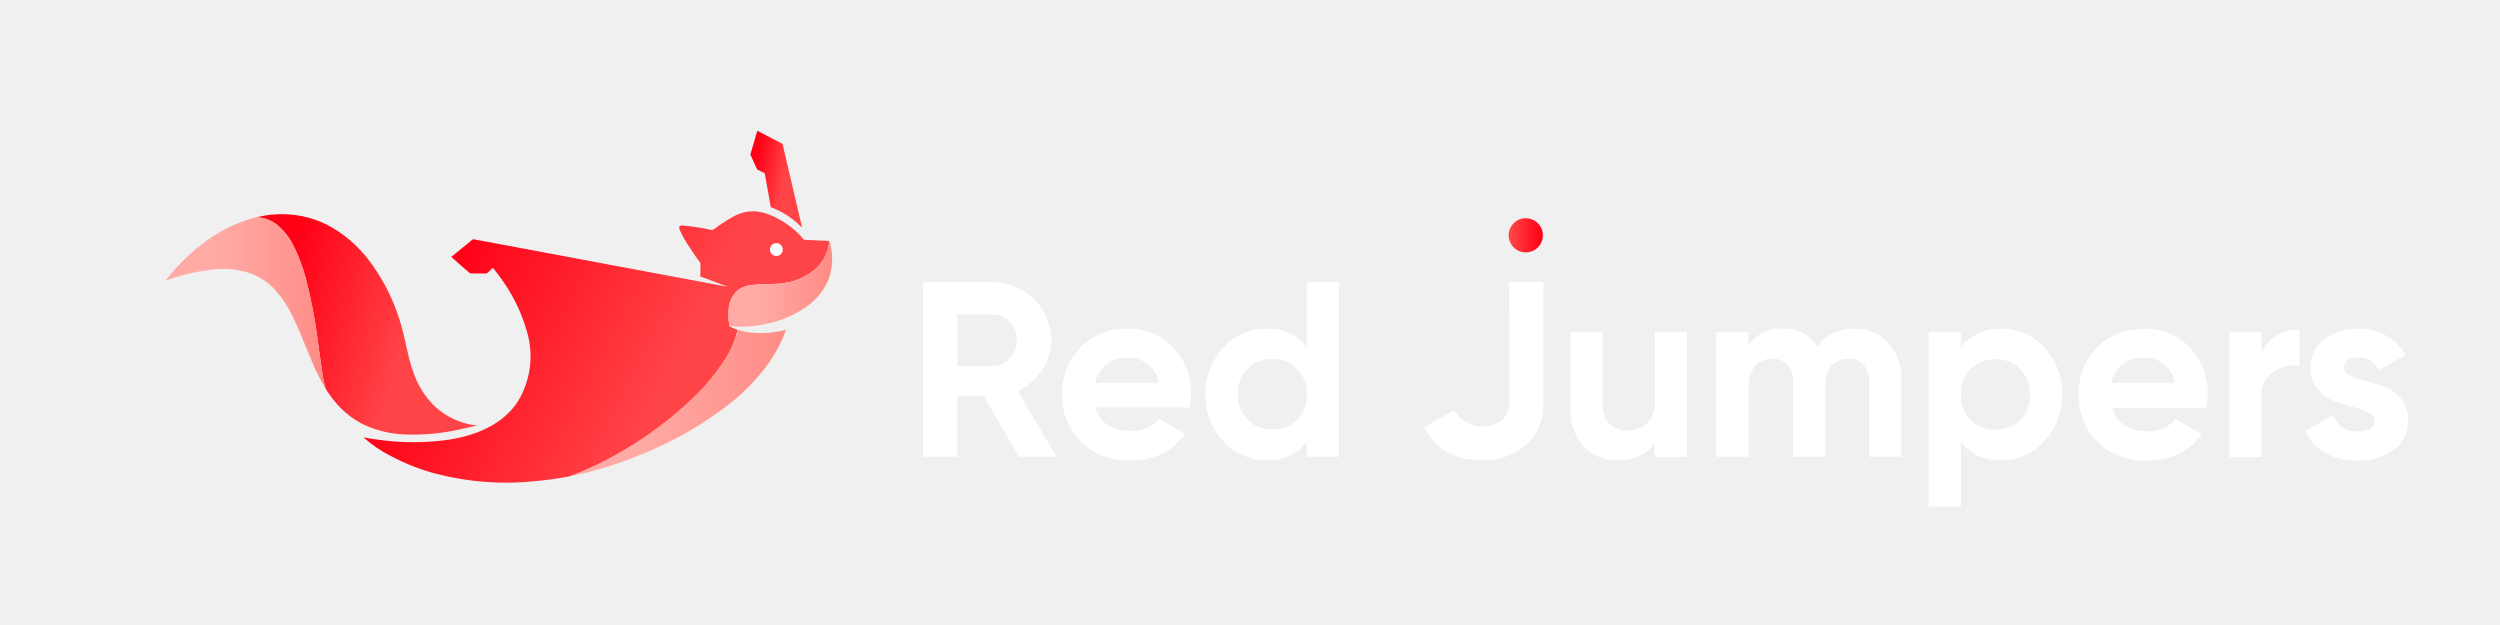
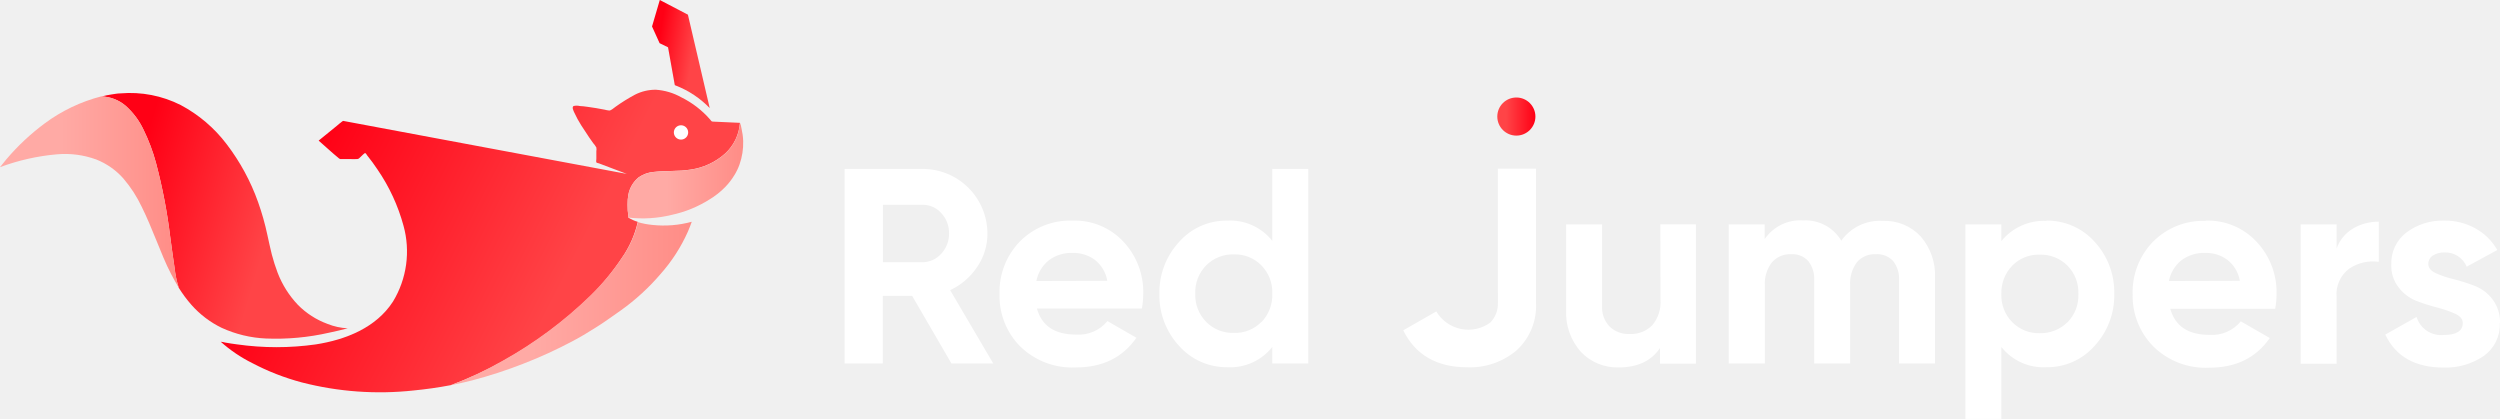
- <svg xmlns="http://www.w3.org/2000/svg" xmlns:xlink="http://www.w3.org/1999/xlink" xml:space="preserve" width="158.75mm" height="39.687mm" version="1.1" style="shape-rendering:geometricPrecision; text-rendering:geometricPrecision; image-rendering:optimizeQuality; fill-rule:evenodd; clip-rule:evenodd" viewBox="0 0 15875 3968.74">
+ <svg xmlns="http://www.w3.org/2000/svg" width="370" height="62" viewBox="0 0 370 62" fill="none">
+   <g clip-path="url(#clip0_5_350)">
+     <path d="M144.62 39.51C145.62 38.054 146.151 36.327 146.14 34.56C146.137 33.301 145.887 32.055 145.402 30.893C144.918 29.731 144.209 28.676 143.316 27.788C142.424 26.9 141.365 26.197 140.201 25.719C139.036 25.24 137.789 24.996 136.53 25H125V53.79H130.65V43.79H135L140.81 53.79H147L140.62 42.94C142.245 42.189 143.63 41.002 144.62 39.51ZM139.3 37.56C138.95 37.951 138.522 38.265 138.043 38.48C137.564 38.696 137.045 38.808 136.52 38.81H130.67V30.31H136.52C137.044 30.3 137.564 30.404 138.044 30.614C138.524 30.825 138.953 31.137 139.3 31.53C140.064 32.34 140.48 33.417 140.46 34.53C140.48 35.652 140.064 36.738 139.3 37.56ZM158.76 32.65C157.311 32.596 155.867 32.843 154.519 33.377C153.171 33.911 151.949 34.719 150.93 35.75C149.938 36.776 149.161 37.99 148.646 39.322C148.131 40.653 147.887 42.073 147.93 43.5C147.886 44.937 148.136 46.369 148.664 47.706C149.191 49.044 149.986 50.26 151 51.28C152.08 52.33 153.364 53.147 154.773 53.68C156.182 54.213 157.685 54.452 159.19 54.38C163.19 54.38 166.13 52.93 168.19 49.99L163.9 47.52C163.344 48.199 162.633 48.734 161.828 49.082C161.022 49.43 160.145 49.58 159.27 49.52C156.1 49.52 154.18 48.23 153.46 45.66H169C169.129 44.941 169.196 44.211 169.2 43.48C169.275 40.62 168.219 37.846 166.26 35.76C165.303 34.737 164.14 33.931 162.846 33.395C161.553 32.858 160.16 32.604 158.76 32.65ZM153.38 41.59C153.615 40.38 154.27 39.293 155.23 38.52C156.249 37.766 157.494 37.382 158.76 37.43C159.92 37.402 161.058 37.753 162 38.43C162.999 39.199 163.67 40.317 163.88 41.56L153.38 41.59ZM188.3 35.65C187.51 34.652 186.492 33.858 185.331 33.336C184.17 32.814 182.901 32.579 181.63 32.65C180.291 32.63 178.963 32.899 177.738 33.439C176.513 33.979 175.418 34.778 174.53 35.78C172.584 37.874 171.53 40.642 171.59 43.5C171.53 46.358 172.584 49.126 174.53 51.22C175.423 52.217 176.518 53.011 177.742 53.551C178.967 54.091 180.292 54.363 181.63 54.35C182.901 54.421 184.17 54.186 185.331 53.664C186.492 53.142 187.51 52.348 188.3 51.35V53.79H193.62V25H188.3V35.65ZM186.68 47.65C186.153 48.188 185.52 48.609 184.821 48.888C184.122 49.167 183.372 49.297 182.62 49.27C181.862 49.295 181.107 49.165 180.402 48.886C179.696 48.608 179.056 48.187 178.52 47.65C177.977 47.1 177.554 46.444 177.275 45.723C176.996 45.002 176.869 44.232 176.9 43.46C176.869 42.688 176.996 41.917 177.275 41.197C177.554 40.476 177.977 39.82 178.52 39.27C179.056 38.733 179.696 38.312 180.402 38.034C181.107 37.755 181.862 37.624 182.62 37.65C183.372 37.626 184.121 37.757 184.819 38.036C185.518 38.315 186.151 38.735 186.68 39.27C187.223 39.82 187.646 40.476 187.925 41.197C188.204 41.917 188.331 42.688 188.3 43.46C188.329 44.238 188.201 45.014 187.922 45.741C187.644 46.468 187.221 47.131 186.68 47.69V47.65ZM221.68 24.96H227.33V44.82C227.4 46.124 227.181 47.427 226.69 48.637C226.2 49.846 225.448 50.933 224.49 51.82C222.462 53.553 219.856 54.459 217.19 54.36C212.66 54.36 209.49 52.55 207.68 48.89L212.57 46.09C212.962 46.752 213.487 47.324 214.113 47.771C214.739 48.218 215.452 48.529 216.205 48.684C216.958 48.84 217.736 48.836 218.487 48.673C219.239 48.511 219.948 48.193 220.57 47.74C220.944 47.352 221.237 46.893 221.429 46.389C221.622 45.886 221.71 45.349 221.69 44.81L221.68 24.96ZM245.73 33.2H251V53.82H245.68V51.51C244.393 53.423 242.347 54.38 239.54 54.38C238.51 54.407 237.485 54.218 236.531 53.828C235.577 53.437 234.715 52.852 234 52.11C233.238 51.261 232.65 50.271 232.271 49.195C231.892 48.119 231.728 46.979 231.79 45.84V33.21H237.11V45.21C237.067 45.781 237.145 46.355 237.338 46.894C237.531 47.433 237.835 47.926 238.23 48.34C238.628 48.718 239.1 49.01 239.617 49.197C240.133 49.385 240.682 49.464 241.23 49.43C241.84 49.458 242.448 49.358 243.017 49.135C243.585 48.913 244.101 48.574 244.53 48.14C245.427 47.075 245.865 45.698 245.75 44.31L245.73 33.2ZM284.27 35C285.743 36.708 286.499 38.918 286.38 41.17V53.79H281.06V41.49C281.127 40.456 280.81 39.434 280.17 38.62C279.848 38.275 279.453 38.006 279.013 37.833C278.574 37.66 278.101 37.587 277.63 37.62C277.102 37.589 276.573 37.68 276.086 37.886C275.598 38.093 275.165 38.409 274.82 38.81C274.091 39.81 273.738 41.035 273.82 42.27V53.79H268.5V41.49C268.567 40.456 268.25 39.434 267.61 38.62C267.287 38.275 266.892 38.007 266.453 37.834C266.013 37.661 265.541 37.588 265.07 37.62C264.542 37.596 264.016 37.69 263.53 37.896C263.043 38.102 262.61 38.414 262.26 38.81C261.496 39.795 261.119 41.026 261.2 42.27V53.79H255.85V33.21H261.17V35.39C261.798 34.469 262.657 33.728 263.661 33.242C264.664 32.756 265.778 32.542 266.89 32.62C268.011 32.56 269.127 32.808 270.118 33.337C271.108 33.866 271.936 34.655 272.51 35.62C273.2 34.65 274.126 33.872 275.2 33.359C276.274 32.846 277.462 32.616 278.65 32.69C279.698 32.645 280.744 32.828 281.714 33.227C282.684 33.626 283.557 34.231 284.27 35ZM302.87 32.69C301.601 32.63 300.335 32.871 299.176 33.392C298.017 33.913 296.998 34.701 296.2 35.69V33.21H290.88V62H296.2V51.35C296.99 52.348 298.008 53.142 299.169 53.664C300.33 54.186 301.599 54.421 302.87 54.35C304.209 54.37 305.537 54.101 306.762 53.561C307.987 53.021 309.082 52.222 309.97 51.22C311.916 49.126 312.97 46.358 312.91 43.5C312.978 40.647 311.935 37.878 310 35.78C309.104 34.78 308.004 33.983 306.774 33.443C305.544 32.903 304.213 32.633 302.87 32.65V32.69ZM305.98 47.69C305.442 48.224 304.802 48.644 304.097 48.922C303.392 49.201 302.638 49.333 301.88 49.31C301.128 49.334 300.379 49.203 299.681 48.924C298.982 48.645 298.349 48.225 297.82 47.69C297.277 47.14 296.854 46.484 296.575 45.763C296.296 45.042 296.169 44.272 296.2 43.5C296.176 42.729 296.307 41.961 296.585 41.241C296.864 40.521 297.284 39.865 297.82 39.31C298.347 38.772 298.98 38.351 299.679 38.072C300.378 37.793 301.128 37.663 301.88 37.69C302.638 37.664 303.393 37.795 304.098 38.074C304.804 38.352 305.444 38.773 305.98 39.31C306.523 39.86 306.946 40.516 307.225 41.237C307.504 41.958 307.631 42.728 307.6 43.5C307.634 44.271 307.51 45.04 307.234 45.761C306.959 46.482 306.539 47.138 306 47.69H305.98ZM326.46 32.69C325.011 32.636 323.567 32.883 322.219 33.417C320.871 33.951 319.649 34.759 318.63 35.79C317.638 36.816 316.861 38.031 316.346 39.361C315.831 40.693 315.587 42.113 315.63 43.54C315.594 44.98 315.852 46.412 316.386 47.749C316.921 49.087 317.722 50.301 318.74 51.32C319.82 52.37 321.104 53.187 322.513 53.72C323.922 54.253 325.425 54.492 326.93 54.42C330.93 54.42 333.87 52.97 335.93 50.03L331.64 47.56C331.084 48.239 330.373 48.774 329.568 49.122C328.762 49.47 327.885 49.62 327.01 49.56C323.84 49.56 321.92 48.27 321.2 45.7H336.73C336.859 44.98 336.926 44.251 336.93 43.52C337.005 40.66 335.949 37.886 333.99 35.8C333.034 34.766 331.867 33.95 330.567 33.407C329.268 32.863 327.868 32.605 326.46 32.65V32.69ZM321 41.59C321.235 40.38 321.89 39.293 322.85 38.52C323.869 37.766 325.114 37.382 326.38 37.43C327.54 37.402 328.678 37.753 329.62 38.43C330.619 39.199 331.29 40.317 331.5 41.56L321 41.59ZM348.26 33.81C349.414 33.141 350.726 32.796 352.06 32.81V38.75C350.533 38.534 348.98 38.89 347.7 39.75C347.045 40.235 346.528 40.881 346.198 41.626C345.868 42.371 345.738 43.189 345.82 44V53.83H340.5V33.21H345.82V36.77C346.267 35.519 347.142 34.467 348.29 33.8L348.26 33.81ZM369.97 47.81C370.013 48.758 369.818 49.701 369.402 50.553C368.986 51.406 368.363 52.141 367.59 52.69C365.849 53.867 363.781 54.465 361.68 54.4C357.45 54.4 354.58 52.78 353.02 49.52L357.65 46.91C357.908 47.747 358.447 48.47 359.176 48.956C359.904 49.442 360.778 49.663 361.65 49.58C363.53 49.58 364.49 48.99 364.49 47.8C364.49 47.24 364.13 46.8 363.4 46.45C362.548 46.068 361.665 45.76 360.76 45.53C359.695 45.257 358.647 44.923 357.62 44.53C356.582 44.117 355.676 43.429 355 42.54C354.252 41.584 353.866 40.394 353.91 39.18C353.873 38.261 354.058 37.347 354.45 36.515C354.842 35.683 355.428 34.957 356.16 34.4C357.769 33.203 359.736 32.587 361.74 32.65C363.331 32.621 364.903 33.007 366.3 33.77C367.683 34.514 368.827 35.633 369.6 37L365.07 39.47C364.802 38.823 364.342 38.273 363.752 37.896C363.162 37.518 362.47 37.331 361.77 37.36C361.164 37.342 360.566 37.502 360.05 37.82C359.846 37.958 359.679 38.144 359.564 38.362C359.448 38.58 359.389 38.824 359.39 39.07C359.39 39.63 359.75 40.07 360.48 40.42C361.328 40.806 362.212 41.104 363.12 41.31C364.185 41.583 365.233 41.917 366.26 42.31C367.31 42.716 368.225 43.409 368.9 44.31C369.651 45.312 370.039 46.539 370 47.79L369.97 47.81Z" fill="white" />
+     <path d="M224.42 20.07C225.977 20.07 227.24 18.807 227.24 17.25C227.24 15.693 225.977 14.43 224.42 14.43C222.863 14.43 221.6 15.693 221.6 17.25C221.6 18.807 222.863 20.07 224.42 20.07Z" fill="url(#paint0_linear_5_350)" />
+     <path d="M107.55 18.09L105.55 18C105.27 18 105.27 17.89 105.08 17.67C103.894 16.309 102.449 15.198 100.83 14.4C99.675 13.752 98.391 13.37 97.07 13.28C96.004 13.272 94.951 13.519 94 14C92.99 14.537 92.018 15.142 91.09 15.81C90.84 15.98 90.46 16.36 90.16 16.36C89.93 16.335 89.703 16.292 89.48 16.23C88.66 16.07 87.85 15.93 87.02 15.82C86.61 15.76 86.21 15.71 85.8 15.69C85.501 15.618 85.189 15.618 84.89 15.69C84.59 15.86 84.89 16.43 85.01 16.69C85.303 17.324 85.637 17.939 86.01 18.53C86.397 19.137 86.793 19.74 87.2 20.34C87.39 20.62 87.59 20.91 87.79 21.18C87.972 21.377 88.13 21.595 88.26 21.83C88.291 22.012 88.291 22.198 88.26 22.38V23.5C88.26 23.61 88.2 23.94 88.26 24.03C88.32 24.12 88.58 24.15 88.65 24.18L92.45 25.62L92.77 25.74C92.77 25.74 51 17.92 50.78 17.89L50.65 17.97C50.37 18.17 50.11 18.41 49.84 18.63L47.59 20.46L47.16 20.81L48.5 22C49.06 22.48 49.6 23 50.19 23.46C50.33 23.56 50.36 23.54 50.55 23.54H51.77C52.136 23.559 52.504 23.559 52.87 23.54C53.09 23.54 53.2 23.37 53.37 23.22C53.54 23.07 53.93 22.64 54.05 22.66C54.17 22.68 54.29 22.95 54.34 23C54.89 23.68 55.4 24.38 55.88 25.1C57.617 27.635 58.915 30.444 59.72 33.41C60.239 35.286 60.368 37.247 60.102 39.175C59.835 41.103 59.178 42.956 58.17 44.62C55.67 48.5 51.17 50.28 46.75 50.97C42.886 51.519 38.964 51.519 35.1 50.97C34.51 50.89 33.92 50.81 33.33 50.7C33.114 50.642 32.893 50.602 32.67 50.58C34.073 51.833 35.636 52.892 37.32 53.73C39.658 54.961 42.127 55.923 44.68 56.6C50.077 57.988 55.68 58.391 61.22 57.79C63.06 57.61 64.91 57.35 66.73 57C69.382 56.019 71.953 54.832 74.42 53.45C79.16 50.813 83.531 47.561 87.42 43.78C89.134 42.09 90.669 40.226 92 38.22C93.144 36.598 93.956 34.766 94.39 32.83C93.901 32.687 93.433 32.478 93 32.21C93 32.15 93 32.06 93 32.01C92.91 31.438 92.87 30.859 92.88 30.28C92.872 29.777 92.912 29.275 93 28.78C93.196 27.782 93.733 26.884 94.52 26.24C95.188 25.776 95.969 25.499 96.78 25.44C98.58 25.23 100.4 25.39 102.19 25.1C104.098 24.834 105.884 24.005 107.32 22.72C108.604 21.543 109.388 19.918 109.51 18.18L107.55 18.09Z" fill="url(#paint1_linear_5_350)" />
+     <path d="M48.45 47.93C46.808 47.324 45.32 46.365 44.09 45.12C42.788 43.749 41.768 42.135 41.09 40.37C40.755 39.486 40.468 38.585 40.23 37.67C39.99 36.75 39.79 35.73 39.58 34.81C39.229 33.151 38.768 31.517 38.2 29.92C37.103 26.832 35.531 23.934 33.54 21.33C31.723 18.933 29.406 16.961 26.75 15.55C23.998 14.158 20.913 13.559 17.84 13.82C17.39 13.82 16.94 13.92 16.49 13.98C16.04 14.04 15.49 14.16 15.04 14.28C16.345 14.326 17.596 14.813 18.59 15.66C19.705 16.651 20.607 17.859 21.24 19.21C22.014 20.787 22.633 22.434 23.09 24.13C24.045 27.744 24.75 31.419 25.2 35.13C25.41 36.63 25.6 38.13 25.83 39.63C25.937 40.632 26.144 41.62 26.45 42.58C27.01 43.485 27.646 44.342 28.35 45.14C29.599 46.55 31.115 47.699 32.81 48.52C34.874 49.465 37.102 50.002 39.37 50.1C42.504 50.228 45.642 49.939 48.7 49.24C49.627 49.047 50.547 48.83 51.46 48.59C50.427 48.541 49.409 48.318 48.45 47.93Z" fill="url(#paint2_linear_5_350)" />
+     <path d="M101.81 2.17L97.65 0L96.5 3.92L97.62 6.39L98.87 7C99.23 9 99.56 10.85 99.87 12.6L100.04 12.67C101.927 13.407 103.633 14.543 105.04 16L101.81 2.17Z" fill="url(#paint3_linear_5_350)" />
+     <path d="M87.38 43.73C83.491 47.511 79.12 50.763 74.38 53.4C71.931 54.797 69.376 56 66.74 57C67.793 56.8 68.837 56.567 69.87 56.3C72.442 55.624 74.973 54.8 77.45 53.83C79.958 52.857 82.406 51.735 84.78 50.47C86.04 49.81 87.25 49.06 88.45 48.3C89.65 47.54 90.78 46.7 91.95 45.89C94.086 44.359 96.03 42.576 97.74 40.58C99.408 38.708 100.777 36.59 101.8 34.3C102.02 33.79 102.21 33.3 102.38 32.82C100.486 33.338 98.512 33.498 96.56 33.29C95.835 33.222 95.118 33.085 94.42 32.88C93.97 34.801 93.148 36.615 92 38.22C90.654 40.211 89.106 42.057 87.38 43.73Z" fill="url(#paint4_linear_5_350)" />
+     <path d="M99.42 31.8C101.4 31.375 103.289 30.603 105 29.52C105.862 29.006 106.652 28.381 107.35 27.66C107.838 27.155 108.271 26.598 108.64 26C108.966 25.488 109.234 24.941 109.44 24.37C109.841 23.244 110.027 22.054 109.99 20.86C109.966 20.233 109.882 19.611 109.74 19C109.702 18.722 109.628 18.45 109.52 18.19C109.398 19.928 108.614 21.552 107.33 22.73C105.894 24.015 104.108 24.844 102.2 25.11C100.41 25.4 98.59 25.24 96.79 25.45C95.979 25.509 95.198 25.786 94.53 26.25C93.742 26.89 93.201 27.785 93 28.78C92.908 29.278 92.864 29.784 92.87 30.29C92.864 30.863 92.908 31.435 93 32C93 32 93 32.14 93 32.2C95.147 32.453 97.321 32.318 99.42 31.8Z" fill="url(#paint5_linear_5_350)" />
+     <path d="M25.21 35.12C24.76 31.409 24.055 27.734 23.1 24.12C22.643 22.424 22.024 20.776 21.25 19.2C20.617 17.849 19.715 16.641 18.6 15.65C17.594 14.789 16.324 14.298 15 14.26C11.975 15.04 9.129 16.398 6.62 18.26C4.528 19.809 2.622 21.594 0.94 23.58C0.62 24 0.3 24.34 0 24.74C2.705 23.732 5.534 23.093 8.41 22.84C10.393 22.662 12.391 22.925 14.26 23.61C15.796 24.22 17.166 25.182 18.26 26.42C19.35 27.692 20.265 29.105 20.98 30.62C21.78 32.23 22.45 33.89 23.13 35.55C23.81 37.21 24.5 39 25.35 40.61C25.7 41.28 26.07 41.93 26.47 42.61C26.164 41.65 25.957 40.662 25.85 39.66C25.61 38.13 25.42 36.62 25.21 35.12Z" fill="url(#paint6_linear_5_350)" />
+     <path d="M100.79 20.66C101.375 20.66 101.85 20.185 101.85 19.6C101.85 19.015 101.375 18.54 100.79 18.54C100.205 18.54 99.73 19.015 99.73 19.6C99.73 20.185 100.205 20.66 100.79 20.66Z" fill="white" />
+   </g>
  <defs>
-     <style type="text/css">
-    
-     .fil8 {fill:none}
-     .fil0 {fill:white;fill-rule:nonzero}
-     .fil1 {fill:url(#id1);fill-rule:nonzero}
-     .fil2 {fill:url(#id2);fill-rule:nonzero}
-     .fil4 {fill:url(#id3);fill-rule:nonzero}
-     .fil7 {fill:url(#id4);fill-rule:nonzero}
-     .fil6 {fill:url(#id5);fill-rule:nonzero}
-     .fil5 {fill:url(#id6);fill-rule:nonzero}
-     .fil3 {fill:url(#id7);fill-rule:nonzero}
-    
-   </style>
-     <clipPath id="id0">
-       <path d="M1050.35 3216.76l14241.79 0 0 -2386.44 -14241.79 0 0 2386.44z" />
+     <linearGradient id="paint0_linear_5_350" x1="222.895" y1="16.784" x2="227.24" y2="16.784" gradientUnits="userSpaceOnUse">
+       <stop stop-color="#FF4447" />
+       <stop offset="1" stop-color="#FF0015" />
+     </linearGradient>
+     <linearGradient id="paint1_linear_5_350" x1="85.5" y1="37.5" x2="48" y2="18.5" gradientUnits="userSpaceOnUse">
+       <stop stop-color="#FF4447" />
+       <stop offset="1" stop-color="#FF0015" />
+     </linearGradient>
+     <linearGradient id="paint2_linear_5_350" x1="40.08" y1="33.431" x2="19.539" y2="27.357" gradientUnits="userSpaceOnUse">
+       <stop stop-color="#FF4447" />
+       <stop offset="1" stop-color="#FF0015" />
+     </linearGradient>
+     <linearGradient id="paint3_linear_5_350" x1="102.372" y1="8.654" x2="97.261" y2="7.848" gradientUnits="userSpaceOnUse">
+       <stop stop-color="#FF4447" />
+       <stop offset="1" stop-color="#FF0015" />
+     </linearGradient>
+     <linearGradient id="paint4_linear_5_350" x1="78.858" y1="42.833" x2="121.27" y2="42.833" gradientUnits="userSpaceOnUse">
+       <stop stop-color="#FFAAA5" />
+       <stop offset="1" stop-color="#FF746D" />
+     </linearGradient>
+     <linearGradient id="paint5_linear_5_350" x1="98.692" y1="24.043" x2="119.072" y2="24.043" gradientUnits="userSpaceOnUse">
+       <stop stop-color="#FFAAA5" />
+       <stop offset="1" stop-color="#FF746D" />
+     </linearGradient>
+     <linearGradient id="paint6_linear_5_350" x1="9" y1="26" x2="40.5" y2="26" gradientUnits="userSpaceOnUse">
+       <stop stop-color="#FFAAA5" />
+       <stop offset="1" stop-color="#FF746D" />
+     </linearGradient>
+     <clipPath id="clip0_5_350">
+       <rect width="370" height="62" fill="white" />
    </clipPath>
-     <linearGradient id="id1" gradientUnits="userSpaceOnUse" x1="9595.41" y1="1446.17" x2="9787.88" y2="1446.17">
-       <stop offset="0" style="stop-opacity:1; stop-color:#FF4447" />
-       <stop offset="1" style="stop-opacity:1; stop-color:#FF0015" />
-     </linearGradient>
-     <linearGradient id="id2" gradientUnits="userSpaceOnUse" xlink:href="#id1" x1="4322.12" y1="2247.94" x2="2897.93" y2="1522.1">
-   </linearGradient>
-     <linearGradient id="id3" gradientUnits="userSpaceOnUse" xlink:href="#id1" x1="4976.47" y1="1138.24" x2="4784.01" y2="1099.75">
-   </linearGradient>
-     <linearGradient id="id4" gradientUnits="userSpaceOnUse" x1="1396.78" y1="1831.08" x2="2590.01" y2="1831.08">
-       <stop offset="0" style="stop-opacity:1; stop-color:#FFAAA5" />
-       <stop offset="1" style="stop-opacity:1; stop-color:#FF746D" />
-     </linearGradient>
-     <linearGradient id="id5" gradientUnits="userSpaceOnUse" xlink:href="#id4" x1="4822.26" y1="1752.09" x2="5628.84" y2="1752.09">
-   </linearGradient>
-     <linearGradient id="id6" gradientUnits="userSpaceOnUse" xlink:href="#id4" x1="4052.67" y1="2446.94" x2="5707.8" y2="2446.94">
-   </linearGradient>
-     <linearGradient id="id7" gradientUnits="userSpaceOnUse" xlink:href="#id1" x1="2590.01" y1="2102.14" x2="1781.69" y2="1873.1">
-   </linearGradient>
  </defs>
-   <g id="Слой_x0020_1">
-     <g>
-   </g>
-     <g style="clip-path:url(#id0)">
-       <g id="_1703204491472">
-         <path class="fil0" d="M6616.96 2351.1c38.49,-56.06 58.93,-122.54 58.51,-190.54 -0.11,-48.45 -9.73,-96.42 -28.41,-141.14 -18.62,-44.72 -45.91,-85.34 -80.29,-119.51 -34.33,-34.17 -75.1,-61.25 -119.9,-79.65 -44.84,-18.42 -92.83,-27.82 -141.31,-27.67l-443.8 0 0 1108.17 217.48 0 0 -384.92 167.43 0 223.65 384.92 238.25 0 -245.57 -417.64c62.54,-28.91 115.86,-74.6 153.96,-132.02zm-204.78 -75.05c-13.47,15.05 -29.93,27.13 -48.37,35.4 -18.44,8.3 -38.42,12.62 -58.63,12.71l-225.17 0 0 -327.19 225.17 0c20.17,-0.38 40.19,3.63 58.66,11.73 18.48,8.1 34.99,20.13 48.34,35.23 29.42,31.18 45.42,72.63 44.67,115.48 0.75,43.18 -15.25,84.99 -44.67,116.64zm749.05 -189c-55.76,-2.09 -111.35,7.45 -163.24,27.99 -51.88,20.55 -98.92,51.65 -138.15,91.34 -38.18,39.49 -68.09,86.24 -87.91,137.46 -19.82,51.24 -29.22,105.92 -27.56,160.84 -1.69,55.33 7.93,110.42 28.25,161.9 20.28,51.49 50.89,98.29 89.92,137.57 41.57,40.41 90.99,71.85 145.22,92.38 54.24,20.53 112.09,29.69 170.02,26.94 153.96,0 267.13,-55.82 346.43,-168.99l-165.13 -95.07c-21.4,26.12 -48.77,46.73 -79.75,60.13 -31.03,13.38 -64.78,19.17 -98.46,16.86 -122.03,0 -195.93,-49.65 -223.65,-148.58l598.17 0c4.96,-27.7 7.53,-55.78 7.69,-83.91 2.88,-110.08 -37.76,-216.88 -113.16,-297.16 -36.84,-39.36 -81.6,-70.41 -131.42,-91.05 -49.76,-20.65 -103.39,-30.41 -157.27,-28.65zm-207.08 344.11c9.05,-46.56 34.26,-88.41 71.21,-118.16 39.23,-29.01 87.15,-43.81 135.87,-41.96 44.64,-1.09 88.45,12.42 124.72,38.49 38.45,29.6 64.27,72.63 72.36,120.48l-404.16 1.15zm1344.11 -228.64c-30.4,-38.42 -69.58,-68.96 -114.27,-89.06 -44.69,-20.09 -93.54,-29.16 -142.45,-26.41 -51.55,-0.78 -102.67,9.58 -149.82,30.38 -47.15,20.79 -89.29,51.51 -123.48,90.09 -74.91,80.59 -115.47,187.16 -113.17,297.16 -2.3,110 38.26,216.56 113.17,297.16 34.38,38.34 76.52,68.94 123.64,89.71 47.15,20.78 98.14,31.27 149.66,30.76 48.91,2.75 97.76,-6.32 142.45,-26.42 44.69,-20.09 83.87,-50.63 114.27,-89.05l0 93.92 204.78 0 0 -1108.17 -204.78 0 0 409.93zm-62.35 461.9c-20.28,20.7 -44.65,36.93 -71.56,47.66 -26.9,10.75 -55.76,15.75 -84.71,14.69 -29.19,0.99 -58.24,-4.05 -85.38,-14.77 -27.18,-10.72 -51.81,-26.93 -72.44,-47.58 -20.9,-21.19 -37.18,-46.43 -47.92,-74.17 -10.74,-27.74 -15.62,-57.39 -14.43,-87.11 -1.19,-29.72 3.69,-59.37 14.43,-87.11 10.74,-27.75 27.02,-52.99 47.92,-74.17 20.63,-20.66 45.26,-36.85 72.44,-47.59 27.14,-10.72 56.19,-15.75 85.38,-14.76 28.95,-0.93 57.77,4.11 84.64,14.85 26.91,10.72 51.26,26.9 71.63,47.5 20.91,21.18 37.18,46.42 47.92,74.17 10.74,27.74 15.63,57.39 14.43,87.11 1.12,29.94 -3.81,59.8 -14.55,87.78 -10.69,27.99 -26.98,53.51 -47.8,75.04l0 -1.54zm1347.19 -873.37l217.48 0 0 764.43c2.69,50.19 -5.73,100.35 -24.63,146.92 -18.87,46.57 -47.8,88.39 -84.68,122.52 -78.07,66.71 -178.37,101.59 -280.99,97.78 -174.36,0 -296.39,-69.67 -366.04,-210.55l188.22 -107.77c15.08,25.47 35.29,47.51 59.38,64.71 24.09,17.19 51.54,29.16 80.52,35.14 29,5.98 58.94,5.84 87.84,-0.42 28.95,-6.27 56.25,-18.5 80.18,-35.93 14.4,-14.93 25.67,-32.6 33.07,-51.98 7.43,-19.38 10.82,-40.07 10.05,-60.8l-0.4 -764.05zm925.72 317.17l202.85 0 0 793.69 -204.77 0 0 -88.92c-49.54,73.65 -128.29,110.48 -236.33,110.48 -39.65,1.02 -79.1,-6.23 -115.83,-21.27 -36.72,-15.04 -69.89,-37.56 -97.42,-66.1 -29.33,-32.68 -51.96,-70.81 -66.55,-112.21 -14.6,-41.42 -20.89,-85.3 -18.51,-129.14l0 -486.15 204.76 0 0 461.9c-1.64,21.98 1.36,44.06 8.79,64.82 7.42,20.75 19.13,39.72 34.33,55.66 15.32,14.55 33.49,25.78 53.38,33 19.87,7.21 41,10.27 62.09,8.96 23.48,1.07 46.89,-2.8 68.78,-11.35 21.87,-8.55 41.73,-21.6 58.24,-38.31 34.53,-41.01 51.4,-94 46.96,-147.42l-0.77 -427.64zm1483.46 69.28c56.7,65.73 85.79,150.82 81.22,237.49l0 485.77 -204.77 0 0 -473.45c2.57,-39.78 -9.63,-79.14 -34.26,-110.47 -12.4,-13.3 -27.6,-23.64 -44.53,-30.31 -16.91,-6.66 -35.11,-9.45 -53.24,-8.19 -20.32,-1.19 -40.69,2.32 -59.44,10.26 -18.78,7.94 -35.44,20.11 -48.72,35.56 -28.06,38.5 -41.65,85.64 -38.49,133.18l0 443.42 -204.78 0 0 -473.45c2.58,-39.78 -9.62,-79.14 -34.26,-110.47 -12.42,-13.27 -27.63,-23.61 -44.53,-30.26 -16.93,-6.66 -35.11,-9.47 -53.23,-8.24 -20.33,-0.93 -40.58,2.7 -59.28,10.62 -18.74,7.93 -35.41,19.95 -48.89,35.2 -29.4,37.92 -43.92,85.29 -40.8,133.18l0 443.42 -205.93 0 0 -792.16 204.78 0 0 83.91c24.18,-35.45 57.23,-63.97 95.88,-82.67 38.61,-18.71 81.49,-26.96 124.29,-23.95 43.15,-2.28 86.11,7.24 124.25,27.61 38.1,20.34 69.98,50.73 92.07,87.87 26.55,-37.34 62.21,-67.3 103.54,-87.04 41.35,-19.73 87.07,-28.59 132.79,-25.75 40.35,-1.73 80.61,5.33 117.94,20.67 37.35,15.35 70.94,38.64 98.39,68.25zm715.93 -88.92c-48.83,-2.28 -97.57,6.97 -142.17,27.03 -44.62,20.06 -83.84,50.37 -114.55,88.45l0 -95.46 -204.78 0 0 1108.17 204.78 0 0 -409.93c30.4,38.42 69.58,68.96 114.27,89.05 44.69,20.1 93.54,29.17 142.45,26.42 51.55,0.78 102.67,-9.59 149.82,-30.38 47.15,-20.79 89.29,-51.53 123.48,-90.09 74.91,-80.6 115.47,-187.16 113.17,-297.16 2.6,-109.84 -37.53,-216.39 -112.02,-297.16 -34.49,-38.5 -76.83,-69.17 -124.17,-89.94 -47.35,-20.79 -98.57,-31.2 -150.28,-30.53l0 1.53zm119.72 577.38c-20.72,20.57 -45.35,36.7 -72.48,47.42 -27.13,10.73 -56.15,15.8 -85.34,14.93 -28.95,0.93 -57.77,-4.12 -84.64,-14.85 -26.91,-10.72 -51.26,-26.9 -71.63,-47.5 -20.91,-21.18 -37.19,-46.42 -47.92,-74.17 -10.74,-27.74 -15.63,-57.39 -14.43,-87.11 -0.93,-29.69 4.11,-59.25 14.81,-86.95 10.73,-27.7 26.91,-52.99 47.54,-74.33 20.28,-20.7 44.65,-36.93 71.56,-47.66 26.9,-10.75 55.76,-15.75 84.71,-14.69 29.19,-0.99 58.24,4.04 85.37,14.77 27.18,10.72 51.82,26.92 72.45,47.58 20.9,21.18 37.18,46.42 47.92,74.17 10.74,27.74 15.62,57.39 14.43,87.11 1.31,29.66 -3.46,59.28 -14.08,87.03 -10.59,27.74 -26.76,53.01 -47.5,74.25l-0.77 0zm788.31 -577.38c-55.78,-2.08 -111.37,7.45 -163.25,28.01 -51.89,20.54 -98.92,51.63 -138.14,91.33 -38.19,39.48 -68.1,86.24 -87.92,137.46 -19.83,51.24 -29.22,105.92 -27.56,160.84 -1.39,55.42 8.55,110.54 29.09,162.02 20.6,51.47 51.43,98.24 90.62,137.44 41.56,40.41 90.98,71.86 145.22,92.39 54.23,20.53 112.09,29.69 170.02,26.93 153.96,0 267.13,-55.81 346.43,-168.98l-165.14 -95.07c-21.4,26.12 -48.76,46.73 -79.75,60.13 -31.03,13.38 -64.78,19.17 -98.46,16.86 -122.02,0 -195.91,-49.65 -223.64,-148.58l597.77 0c4.98,-27.7 7.55,-55.77 7.7,-83.91 2.89,-110.1 -37.75,-216.88 -113.16,-297.15 -36.8,-39.79 -81.71,-71.22 -131.76,-92.14 -50,-20.92 -103.88,-30.84 -158.07,-29.11l0 1.53zm-210.18 342.58c9.05,-46.56 34.26,-88.41 71.21,-118.16 39.23,-29.01 87.15,-43.81 135.88,-41.96 44.65,-1.09 88.45,12.42 124.71,38.49 38.46,29.6 64.28,72.63 72.37,120.48l-404.17 1.15zm1049.28 -299.46c44.42,-25.75 94.91,-39.05 146.27,-38.49l0 228.63c-58.77,-8.3 -118.55,5.4 -167.83,38.5 -25.21,18.65 -45.11,43.54 -57.81,72.23 -12.7,28.67 -17.7,60.15 -14.55,91.36l0 378.36 -204.77 0 0 -793.69 204.77 0 0 137.03c17.21,-48.14 50.89,-88.64 95.07,-114.32l-1.15 0.39zm835.65 538.87c1.66,36.49 -5.85,72.78 -21.86,105.6 -16.02,32.82 -40,61.1 -69.75,82.24 -67.02,45.3 -146.61,68.33 -227.48,65.83 -162.82,0 -273.3,-62.36 -333.34,-187.84l178.21 -100.47c9.94,32.23 30.68,60.04 58.75,78.75 28.02,18.72 61.65,27.2 95.21,24.03 72.38,0 109.33,-22.71 109.33,-68.52 0,-21.56 -13.86,-38.49 -41.96,-51.96 -32.8,-14.7 -66.78,-26.55 -101.61,-35.41 -41,-10.54 -81.34,-23.38 -120.87,-38.5 -39.96,-15.9 -74.83,-42.37 -100.84,-76.59 -28.79,-36.82 -43.66,-82.62 -41.96,-129.33 -1.42,-35.37 5.69,-70.56 20.78,-102.59 15.1,-32.04 37.65,-59.96 65.82,-81.4 61.94,-46.06 137.64,-69.8 214.79,-67.36 61.23,-1.13 121.74,13.74 175.52,43.11 53.23,28.63 97.27,71.72 127.02,124.33l-174.37 95.07c-10.32,-24.91 -28.02,-46.06 -50.73,-60.6 -22.71,-14.51 -49.35,-21.72 -76.29,-20.61 -23.32,-0.71 -46.35,5.45 -66.21,17.7 -7.85,5.31 -14.27,12.49 -18.71,20.88 -4.46,8.38 -6.73,17.75 -6.69,27.23 0,21.56 13.85,38.5 41.96,51.97 32.63,14.84 66.66,26.32 101.61,34.26 41,10.5 81.33,23.35 120.87,38.48 40.41,15.62 75.63,42.3 101.62,76.99 28.9,38.55 43.83,85.79 42.33,133.95l-1.15 0.76z" />
-         <path class="fil1" d="M9688.58 1602.83c59.92,0 108.54,-48.61 108.54,-108.55 0,-59.95 -48.62,-108.54 -108.54,-108.54 -59.94,0 -108.56,48.59 -108.56,108.54 0,59.94 48.62,108.55 108.56,108.55z" />
-         <path class="fil2" d="M5190.09 1526.61l-76.98 -3.46c-10.78,0 -10.78,-4.24 -18.09,-12.7 -45.65,-52.38 -101.27,-95.16 -163.59,-125.87 -44.45,-24.94 -93.88,-39.66 -144.73,-43.11 -41.04,-0.3 -81.55,9.2 -118.17,27.72 -38.86,20.67 -76.29,43.95 -112,69.67 -9.63,6.54 -24.25,21.16 -35.81,21.16 -8.84,-0.96 -17.6,-2.63 -26.17,-5 -31.57,-6.15 -62.74,-11.55 -94.69,-15.78 -15.78,-2.32 -31.18,-4.24 -46.96,-5.01 -11.51,-2.78 -23.51,-2.78 -35.02,0 -11.55,6.55 0,28.49 4.61,38.49 11.28,24.43 24.14,48.09 38.5,70.82 14.88,23.37 30.14,46.59 45.79,69.67 7.32,10.78 15.02,21.96 22.73,32.34 7,7.6 13.08,15.99 18.08,25.03 1.19,6.99 1.19,14.15 0,21.16l0 43.11c0,4.23 -2.31,16.93 0,20.41 2.31,3.46 12.32,4.61 15.02,5.76l146.26 55.43 12.32 4.62c0,0 -1607.79,-301.01 -1616.26,-302.16l-5 3.09c-10.78,7.69 -20.77,16.93 -31.18,25.4l-86.6 70.44 -16.56 13.47 51.59 45.8c21.55,18.47 42.34,38.49 65.04,56.2 5.4,3.85 6.55,3.08 13.87,3.08l46.96 0c14.1,0.74 28.24,0.74 42.33,0 8.47,0 12.7,-6.55 19.25,-12.32 6.55,-5.76 21.56,-22.32 26.17,-21.55 4.63,0.77 9.24,11.16 11.16,13.08 21.18,26.17 40.81,53.13 59.28,80.84 66.87,97.58 116.84,205.7 147.81,319.85 19.96,72.21 24.96,147.72 14.71,221.92 -10.27,74.19 -35.57,145.51 -74.37,209.58 -96.24,149.34 -269.44,217.87 -439.57,244.42 -148.73,21.13 -299.7,21.13 -448.42,0 -22.71,-3.07 -45.43,-6.16 -68.14,-10.39 -8.32,-2.21 -16.82,-3.76 -25.4,-4.63 53.98,48.23 114.18,89.01 178.98,121.26 89.98,47.35 185.02,84.42 283.31,110.46 207.72,53.44 423.4,68.96 636.64,45.81 70.82,-6.92 142.03,-16.93 212.08,-30.4 102.08,-37.77 201.05,-83.46 296.01,-136.65 182.44,-101.52 350.69,-226.66 500.39,-372.21 65.99,-65.07 125.05,-136.79 176.27,-214.01 44.03,-62.43 75.29,-132.94 92,-207.47 -18.82,-5.53 -36.82,-13.55 -53.5,-23.87 0,-2.3 0,-5.77 0,-7.7 -3.47,-22.01 -5.01,-44.3 -4.61,-66.59 -0.32,-19.35 1.22,-38.68 4.61,-57.74 7.53,-38.39 28.23,-72.97 58.51,-97.76 25.7,-17.88 55.76,-28.51 87,-30.8 69.27,-8.07 139.32,-1.92 208.23,-13.08 73.44,-10.25 142.18,-42.14 197.46,-91.62 49.42,-45.31 79.59,-107.86 84.29,-174.75l-75.44 -3.46z" />
-         <path class="fil3" d="M2915.25 2675.2c-63.19,-23.31 -120.49,-60.25 -167.81,-108.17 -50.14,-52.76 -89.37,-114.9 -115.49,-182.84 -12.88,-34.01 -23.94,-68.71 -33.09,-103.91 -9.24,-35.41 -16.94,-74.68 -25.02,-110.09 -13.5,-63.86 -31.25,-126.74 -53.12,-188.23 -42.23,-118.86 -102.75,-230.42 -179.37,-330.63 -69.94,-92.26 -159.11,-168.17 -261.36,-222.48 -105.94,-53.57 -224.68,-76.63 -342.96,-66.59 -17.32,0 -34.64,3.84 -51.95,6.16 -17.33,2.31 -38.5,6.92 -55.83,11.55 50.24,1.79 98.39,20.5 136.65,53.11 42.92,38.16 77.62,84.66 102,136.65 29.79,60.68 53.64,124.09 71.21,189.37 36.76,139.11 63.91,280.57 81.22,423.4 8.08,57.74 15.39,115.48 24.25,173.22 4.11,38.56 12.09,76.6 23.86,113.55 21.56,34.84 46.03,67.81 73.13,98.53 48.08,54.28 106.42,98.49 171.68,130.11 79.45,36.38 165.2,57.04 252.5,60.81 120.64,4.93 241.41,-6.2 359.13,-33.1 35.67,-7.43 71.08,-15.79 106.23,-25.02 -39.78,-1.87 -78.94,-10.46 -115.86,-25.4z" />
-         <path class="fil4" d="M4969.15 913.84l-160.13 -83.54 -44.25 150.89 43.1 95.07 48.11 23.49c13.86,76.98 26.57,148.18 38.49,215.55l6.55 2.69c72.64,28.36 138.29,72.09 192.46,128.17l-124.33 -532.32z" />
-         <path class="fil5" d="M4413.72 2513.53c-149.69,145.55 -317.94,270.7 -500.39,372.22 -94.28,53.75 -192.6,100.09 -294.07,138.57 40.55,-7.7 80.7,-16.69 120.47,-26.95 99.02,-26.01 196.44,-57.75 291.78,-95.08 96.52,-37.46 190.73,-80.65 282.14,-129.33 48.49,-25.4 95.07,-54.27 141.26,-83.52 46.19,-29.26 89.69,-61.58 134.71,-92.77 82.23,-58.94 157.05,-127.56 222.88,-204.39 64.2,-72.07 116.89,-153.59 156.27,-241.72 8.47,-19.63 15.77,-38.5 22.32,-56.97 -72.9,19.94 -148.87,26.08 -224.03,18.09 -27.88,-2.6 -55.47,-7.88 -82.37,-15.78 -17.29,73.95 -48.95,143.79 -93.15,205.55 -51.8,76.62 -111.4,147.7 -177.82,212.08z" />
-         <path class="fil6" d="M4877.16 2054.34c76.2,-16.39 148.91,-46.09 214.77,-87.77 33.19,-19.77 63.59,-43.84 90.46,-71.59 18.78,-19.45 35.46,-40.88 49.65,-63.9 12.56,-19.71 22.87,-40.76 30.8,-62.74 15.44,-43.33 22.59,-89.14 21.17,-135.11 -0.92,-24.1 -4.16,-48.08 -9.62,-71.59 -1.47,-10.71 -4.32,-21.19 -8.48,-31.17 -4.68,66.89 -34.87,129.41 -84.29,174.74 -55.27,49.48 -124.02,81.37 -197.46,91.61 -68.9,11.16 -138.94,5.01 -208.24,13.1 -31.23,2.28 -61.27,12.91 -86.99,30.78 -30.35,24.64 -51.17,59.06 -58.89,97.38 -3.54,19.18 -5.23,38.64 -5.01,58.12 -0.22,22.06 1.46,44.07 5.01,65.83 0,0 0,5.38 0,7.7 82.63,9.74 166.34,4.52 247.12,-15.39z" />
-         <path class="fil7" d="M2020.71 2182.12c-17.31,-142.83 -44.44,-284.31 -81.21,-423.4 -17.58,-65.27 -41.43,-128.7 -71.21,-189.38 -24.38,-52 -59.09,-98.48 -102.01,-136.65 -38.71,-33.16 -87.62,-52.04 -138.57,-53.49 -116.44,30.02 -225.97,82.31 -322.55,153.96 -80.51,59.61 -153.88,128.32 -218.63,204.77 -12.32,16.17 -24.63,29.26 -36.18,44.65 104.13,-38.78 213.01,-63.38 323.71,-73.13 76.33,-6.84 153.21,3.27 225.17,29.63 59.11,23.47 111.86,60.52 153.97,108.17 41.96,48.98 77.17,103.34 104.69,161.67 30.8,61.96 56.59,125.85 82.76,189.76 26.17,63.89 52.74,132.79 85.46,194.75 13.47,25.8 27.71,50.82 43.1,76.99 -11.77,-36.95 -19.75,-74.99 -23.86,-113.55 -9.23,-58.89 -16.55,-117.01 -24.64,-174.75z" />
-         <path class="fil0" d="M4929.88 1625.54c22.52,0 40.81,-18.28 40.81,-40.81 0,-22.52 -18.29,-40.79 -40.81,-40.79 -22.5,0 -40.79,18.27 -40.79,40.79 0,22.53 18.29,40.81 40.79,40.81z" />
-       </g>
-     </g>
-     <polygon class="fil8" points="1050.35,3216.76 15292.14,3216.76 15292.14,830.32 1050.35,830.32 " />
-   </g>
</svg>
